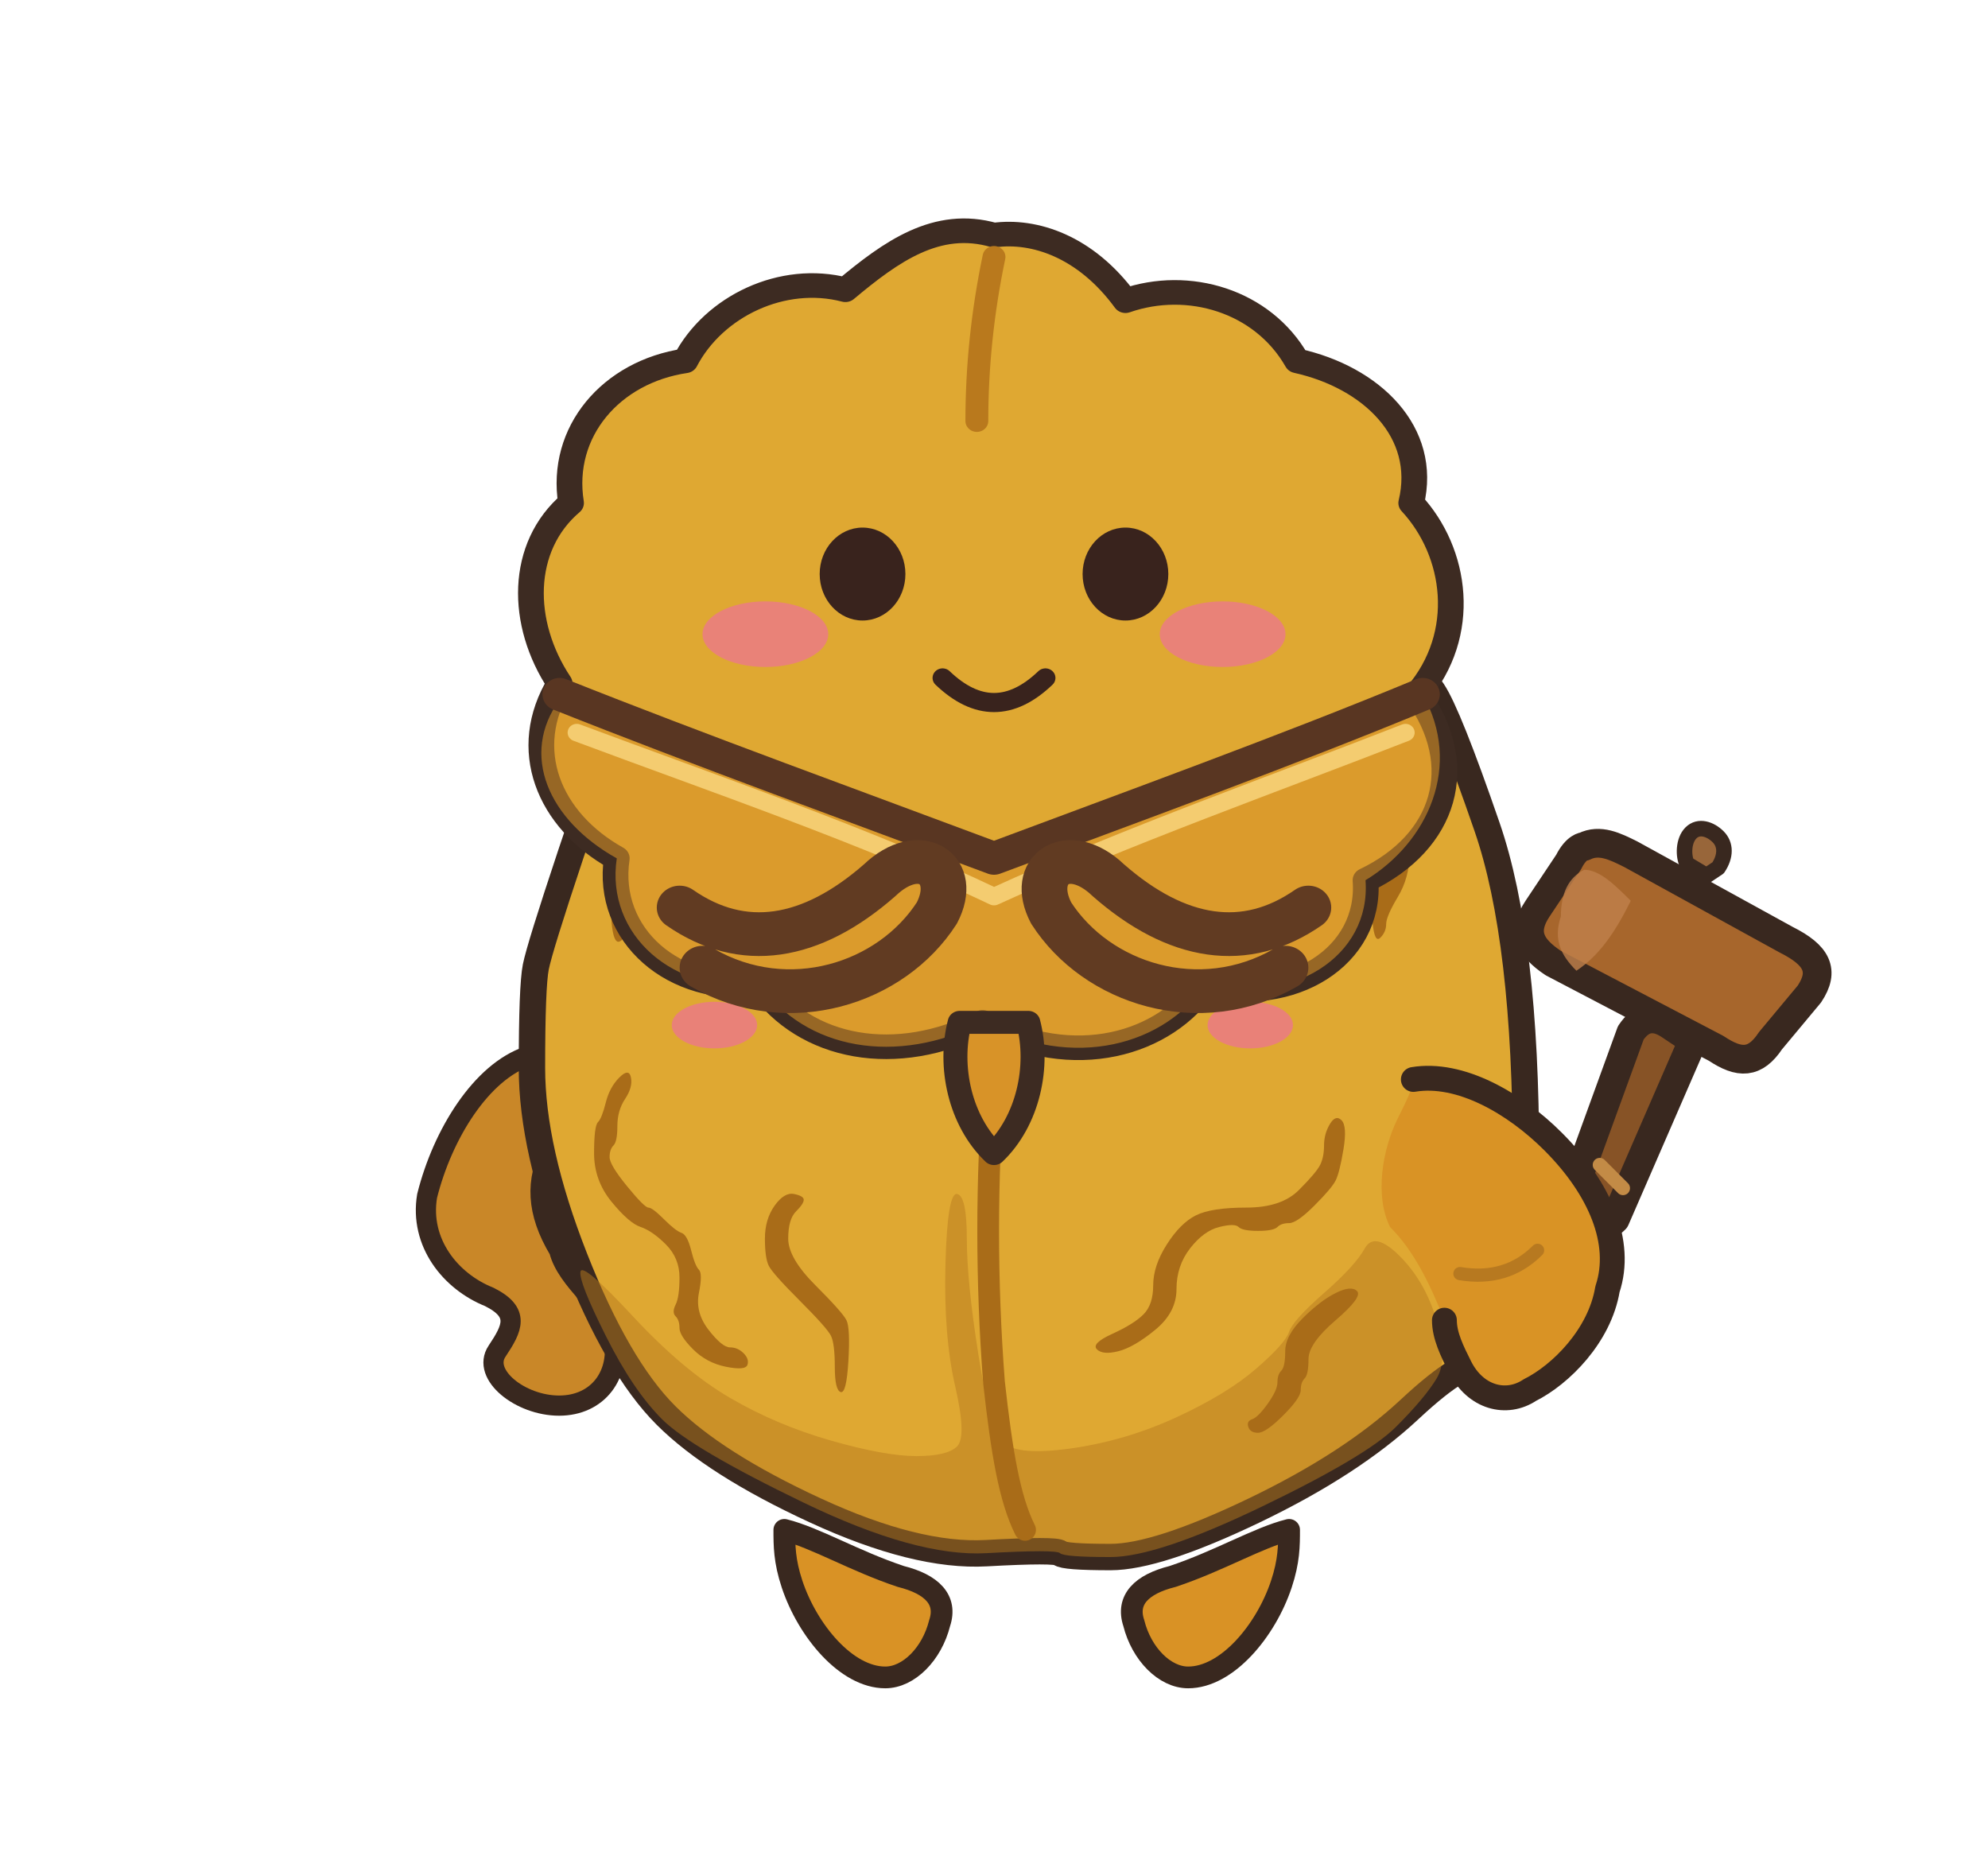
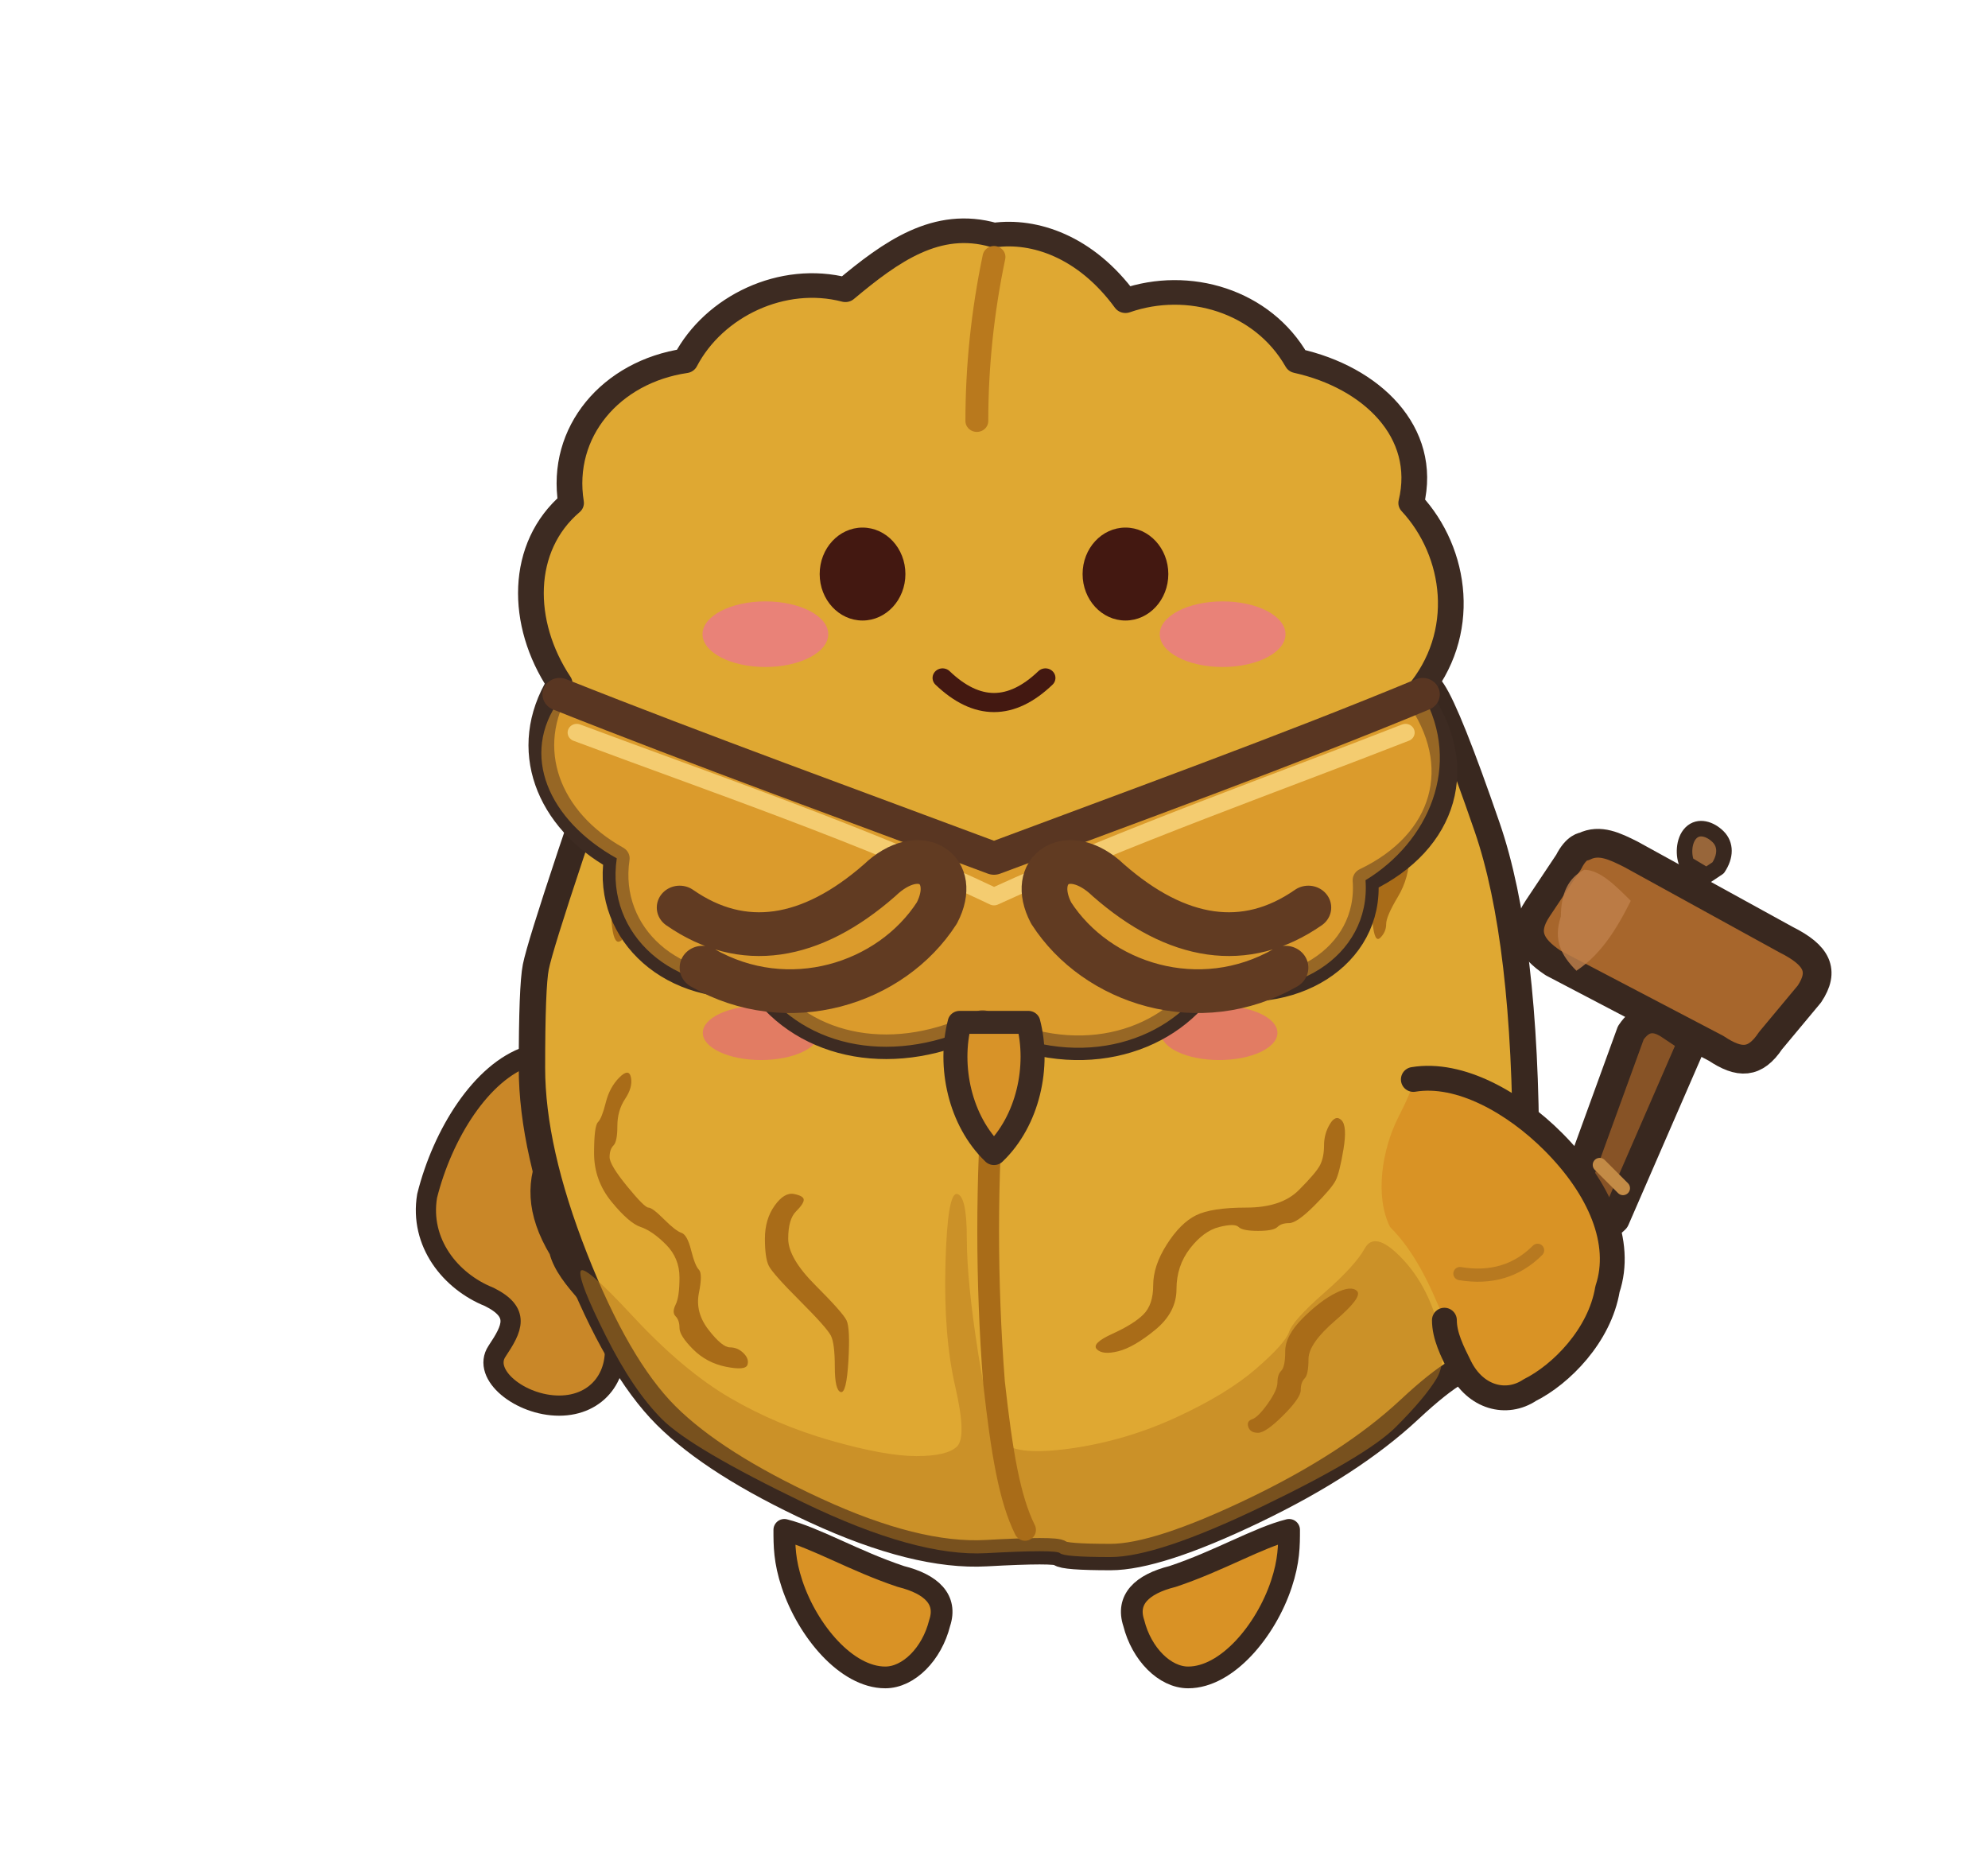
<svg xmlns="http://www.w3.org/2000/svg" width="320" height="300" viewBox="0 0 320 300">
  <g id="foot-left">
    <g transform="translate(-415 10) scale(1.25)">
      <path id="walnut-foot-left-shape" d="M 433 189 C 437 190 442 193 448 195 C 452 196 454 198 453 201 C 452 205 449 208 446 208 C 441 208 436 202 434 196 C 433 193 433 191 433 189 Z" fill="#d99225" stroke="#39281f" stroke-width="2.8" stroke-linejoin="round" />
    </g>
  </g>
  <g id="foot-right">
    <g transform="translate(-415 10) scale(1.25)">
      <path id="walnut-foot-right-shape" d="M 498 189 C 494 190 489 193 483 195 C 479 196 477 198 478 201 C 479 205 482 208 485 208 C 490 208 495 202 497 196 C 498 193 498 191 498 189 Z" fill="#d99225" stroke="#39281f" stroke-width="2.8" stroke-linejoin="round" />
    </g>
  </g>
  <g id="hammer">
    <g transform="translate(-415 10) scale(1.25)">
      <path id="walnut-hammer-handle" d="M 534 147 L 542 125 Q 544 122 547 124 L 550 126 L 540 149 Q 538 151 536 149 Z" fill="#875326" stroke="#39281f" stroke-width="3.7" stroke-linejoin="round" />
      <path id="walnut-hammer-cap" d="M 549.25 103.25 C 548.75 102.25 548.75 100.25 549.75 99.25 C 550.75 98.25 552.25 98.75 553.25 99.75 C 554.25 100.75 554.25 102.25 553.25 103.75 L 551.75 104.75 Z" fill="#98663a" stroke="#39281f" stroke-width="2" stroke-linejoin="round" />
      <path id="walnut-hammer-head" d="M 536 101 C 538 100 540 101 542 102 L 562 113 C 566 115 567 117 565 120 L 560 126 C 558 129 556 129 553 127 L 532 116 C 529 114 528 112 530 109 L 534 103 C 535 101 536 101 536 101 Z" fill="#a7662c" stroke="#39281f" stroke-width="3.7" stroke-linejoin="round" />
      <path id="walnut-hammer-head-highlight" d="M 536 104 C 538 104 540 106 542 108 C 540 112 538 115 535 117 C 533 115 532 113 533 110 C 533 107 534 105 536 104 Z" fill="#c0804a" opacity=".82" />
      <path id="walnut-hammer-grip" d="M 538 142 L 541 145" fill="none" stroke="#c38b46" stroke-width="1.8" stroke-linecap="round" />
    </g>
  </g>
  <g id="arm-left">
    <g transform="translate(-415 10) scale(1.25)">
      <path id="walnut-arm-left-shape" d="M 400 128 C 394 130 389 138 387 146 C 386 152 390 157 395 159 C 399 161 398 163 396 166 C 394 169 399 173 404 173 C 409 173 412 169 411 164 C 410 160 405 157 404 153 C 401 148 401 144 403 140 C 405 135 404 130 400 128 Z" fill="#c98728" stroke="#39281f" stroke-width="2.6" stroke-linejoin="round" />
      <path id="walnut-arm-left-crease" d="M 0 0" fill="none" opacity="0" />
    </g>
  </g>
  <g id="body">
    <g id="walnut-shell-art" transform="translate(-415 10) scale(1.25)">
      <path id="walnut-body-outline" d="M 459.50 52.00 Q 461.00 50.50 466.00 50.50 Q 471.00 50.50 474.50 53.50 Q 478.00 56.50 487.00 59.50 Q 496.00 62.50 499.50 64.50 Q 503.00 66.50 508.75 72.25 Q 514.50 78.00 516.50 81.00 Q 518.50 84.00 523.50 98.50 Q 528.50 113.00 528.50 141.00 Q 528.50 169.00 526.75 169.25 Q 525.00 169.50 523.00 168.00 Q 521.00 166.50 513.50 173.50 Q 506.00 180.50 493.50 186.50 Q 481.00 192.50 475.00 192.50 Q 469.00 192.50 468.50 192.00 Q 468.00 191.50 459.00 192.00 Q 450.00 192.50 437.00 186.50 Q 424.00 180.50 417.75 174.25 Q 411.50 168.00 406.00 154.00 Q 400.50 140.00 400.50 129.50 Q 400.50 119.00 401.00 116.50 Q 401.50 114.00 405.50 102.00 Q 409.50 90.00 412.00 85.00 Q 414.50 80.00 419.75 74.25 Q 425.00 68.50 428.00 66.50 Q 431.00 64.50 435.00 62.50 Q 439.00 60.50 444.00 59.50 Q 449.00 58.50 453.50 56.00 Q 458.00 53.50 459.50 52.00 Z" fill="#dfa832" stroke="#39281f" stroke-width="3.4" stroke-linejoin="round" />
      <path id="walnut-body-bottom-shade" d="M 453.75 154.75 Q 454.00 145.50 455.25 145.75 Q 456.50 146.00 456.50 151.50 Q 456.50 157.00 458.00 166.50 Q 459.50 176.00 461.25 177.75 Q 463.00 179.50 470.00 178.50 Q 477.00 177.50 483.50 174.50 Q 490.00 171.50 493.75 168.25 Q 497.50 165.00 498.00 163.50 Q 498.50 162.00 502.50 158.50 Q 506.50 155.00 507.75 152.75 Q 509.00 150.50 512.25 153.75 Q 515.50 157.00 517.00 162.00 Q 518.50 167.00 517.00 169.50 Q 515.50 172.00 511.75 175.75 Q 508.00 179.50 494.50 186.00 Q 481.00 192.50 475.00 192.50 Q 469.00 192.50 468.50 192.00 Q 468.00 191.50 459.00 192.00 Q 450.00 192.50 435.50 185.50 Q 421.00 178.50 417.25 174.75 Q 413.50 171.00 410.00 164.00 Q 406.50 157.00 406.75 155.75 Q 407.00 154.50 413.50 161.50 Q 420.00 168.50 426.00 172.00 Q 432.00 175.50 439.00 177.50 Q 446.00 179.50 450.00 179.50 Q 454.00 179.50 455.25 178.25 Q 456.50 177.00 455.00 170.50 Q 453.50 164.00 453.75 154.75 Z" fill="#b7791d" opacity=".5" />
      <path id="walnut-top-highlight" d="M 424 75 C 428 70 433 69 436 71 C 435 75 430 79 427 81 C 424 82 422 79 424 75 Z" fill="#ffe596" opacity=".82" />
      <path id="walnut-brain-crease-top-center" d="M 460 52 C 458 60 454 69 453 77 C 452 83 452 89 451 94" fill="none" stroke="#b47820" stroke-width="2.4" stroke-linecap="round" />
      <path id="walnut-brain-crease-bottom-center" d="M 460 131 C 459 144 459 157 460 170 C 461 179 462 185 464 189" fill="none" stroke="#a96c18" stroke-width="2.8" stroke-linecap="round" />
      <path id="walnut-brain-groove-left-top" d="M 446.50 69.00 Q 447.00 68.50 448.50 68.50 Q 450.00 68.50 450.75 69.25 Q 451.50 70.00 450.75 70.75 Q 450.00 71.50 448.00 71.50 Q 446.00 71.50 444.25 72.75 Q 442.50 74.00 441.50 76.00 Q 440.50 78.00 440.50 81.00 Q 440.50 84.00 440.00 85.00 Q 439.50 86.00 438.25 86.75 Q 437.00 87.50 436.00 87.50 Q 435.00 87.50 434.75 86.75 Q 434.50 86.00 436.50 84.00 Q 438.50 82.00 438.50 78.50 Q 438.50 75.00 439.00 74.00 Q 439.50 73.00 440.75 71.75 Q 442.00 70.50 444.00 70.00 Q 446.00 69.50 446.50 69.00 Z M 419.75 89.75 Q 422.00 87.50 424.00 87.50 Q 426.00 87.50 426.25 88.25 Q 426.50 89.00 424.75 89.75 Q 423.00 90.50 421.75 91.75 Q 420.50 93.00 420.00 94.00 Q 419.50 95.00 420.00 98.00 Q 420.50 101.00 420.00 102.00 Q 419.50 103.00 416.50 105.50 Q 413.50 108.00 413.00 109.00 Q 412.50 110.00 412.50 111.50 Q 412.50 113.00 411.75 113.25 Q 411.00 113.50 410.75 110.75 Q 410.50 108.00 414.00 104.50 Q 417.50 101.00 417.00 98.00 Q 416.50 95.00 417.00 94.50 Q 417.50 94.00 417.50 93.00 Q 417.50 92.00 419.75 89.75 Z" fill="#a96c18" />
      <path id="walnut-brain-groove-right-top" d="M 479.25 70.25 Q 480.00 69.50 480.25 73.25 Q 480.50 77.00 482.25 78.75 Q 484.00 80.50 486.00 81.00 Q 488.00 81.50 489.75 83.75 Q 491.50 86.00 491.50 89.00 Q 491.50 92.00 491.00 92.50 Q 490.50 93.00 490.25 94.25 Q 490.00 95.50 489.50 95.50 Q 489.00 95.50 488.25 94.75 Q 487.50 94.00 487.50 93.00 Q 487.50 92.00 488.00 91.50 Q 488.50 91.00 488.50 88.50 Q 488.50 86.00 487.25 84.75 Q 486.00 83.50 484.00 83.00 Q 482.00 82.50 480.25 80.75 Q 478.50 79.00 478.50 75.00 Q 478.50 71.00 479.25 70.25 Z M 495.00 72.50 Q 495.00 71.50 496.50 71.50 Q 498.00 71.50 501.25 74.25 Q 504.50 77.00 505.50 79.00 Q 506.50 81.00 506.50 82.50 Q 506.50 84.00 507.00 84.50 Q 507.50 85.00 507.00 86.00 Q 506.50 87.00 506.50 89.50 Q 506.50 92.00 508.25 93.75 Q 510.00 95.50 510.50 95.50 Q 511.00 95.50 512.25 97.25 Q 513.50 99.00 513.50 102.00 Q 513.50 105.00 512.00 107.50 Q 510.50 110.00 510.50 111.00 Q 510.50 112.00 509.75 112.75 Q 509.00 113.50 508.75 110.75 Q 508.50 108.00 509.50 106.00 Q 510.50 104.00 510.50 102.00 Q 510.50 100.00 507.50 97.00 Q 504.50 94.00 504.50 89.50 Q 504.50 85.00 504.00 84.50 Q 503.50 84.00 503.50 82.50 Q 503.50 81.00 503.00 80.00 Q 502.50 79.00 499.75 76.25 Q 497.00 73.50 496.00 73.50 Q 495.00 73.50 495.00 72.50 Z" fill="#a96c18" />
      <path id="walnut-brain-groove-left-bottom" d="M 411.75 130.75 Q 413.00 129.50 413.25 130.75 Q 413.50 132.00 412.50 133.50 Q 411.50 135.00 411.50 137.00 Q 411.50 139.00 411.00 139.50 Q 410.50 140.00 410.50 141.00 Q 410.50 142.00 412.75 144.75 Q 415.00 147.50 415.50 147.50 Q 416.00 147.50 417.50 149.00 Q 419.00 150.50 419.75 150.75 Q 420.50 151.00 421.00 153.00 Q 421.50 155.00 422.00 155.50 Q 422.50 156.00 422.00 158.50 Q 421.50 161.00 423.25 163.25 Q 425.00 165.50 426.00 165.50 Q 427.00 165.50 427.75 166.25 Q 428.50 167.00 428.25 167.75 Q 428.00 168.50 425.50 168.00 Q 423.00 167.50 421.25 165.75 Q 419.50 164.00 419.50 163.00 Q 419.50 162.00 419.00 161.50 Q 418.50 161.00 419.00 160.00 Q 419.50 159.00 419.50 156.50 Q 419.50 154.00 417.75 152.25 Q 416.00 150.50 414.50 150.00 Q 413.00 149.50 410.75 146.75 Q 408.50 144.00 408.50 140.50 Q 408.50 137.00 409.00 136.50 Q 409.50 136.00 410.00 134.00 Q 410.50 132.00 411.75 130.75 Z M 431.75 147.25 Q 433.00 145.50 434.25 145.75 Q 435.50 146.00 435.50 146.50 Q 435.50 147.00 434.50 148.00 Q 433.50 149.00 433.50 151.50 Q 433.50 154.00 437.00 157.50 Q 440.50 161.00 441.00 162.00 Q 441.50 163.00 441.25 167.25 Q 441.00 171.50 440.25 171.25 Q 439.50 171.00 439.50 168.00 Q 439.50 165.00 439.00 164.00 Q 438.50 163.00 435.00 159.50 Q 431.50 156.00 431.00 155.00 Q 430.50 154.00 430.50 151.50 Q 430.50 149.00 431.75 147.25 Z" fill="#a96c18" />
      <path id="walnut-brain-groove-right-bottom" d="M 503.25 136.75 Q 504.00 135.50 504.75 136.25 Q 505.50 137.00 505.00 140.00 Q 504.50 143.00 504.00 144.00 Q 503.50 145.00 501.25 147.25 Q 499.00 149.50 498.00 149.50 Q 497.00 149.50 496.50 150.00 Q 496.00 150.50 494.00 150.50 Q 492.00 150.50 491.50 150.00 Q 491.00 149.50 489.00 150.00 Q 487.00 150.50 485.25 152.75 Q 483.50 155.00 483.50 158.00 Q 483.50 161.00 480.75 163.25 Q 478.00 165.50 476.00 166.00 Q 474.00 166.50 473.25 165.75 Q 472.50 165.00 475.25 163.75 Q 478.00 162.50 479.25 161.25 Q 480.50 160.00 480.50 157.50 Q 480.50 155.00 482.25 152.25 Q 484.00 149.50 486.00 148.50 Q 488.00 147.50 492.50 147.50 Q 497.00 147.50 499.25 145.25 Q 501.50 143.00 502.00 142.00 Q 502.50 141.00 502.50 139.50 Q 502.50 138.00 503.25 136.75 Z M 504.00 158.50 Q 506.00 157.50 506.75 158.25 Q 507.50 159.00 504.00 162.00 Q 500.50 165.00 500.50 167.00 Q 500.50 169.00 500.00 169.50 Q 499.50 170.00 499.50 171.00 Q 499.50 172.00 497.25 174.25 Q 495.00 176.50 494.00 176.50 Q 493.00 176.50 492.75 175.75 Q 492.50 175.00 493.25 174.75 Q 494.00 174.50 495.25 172.75 Q 496.50 171.00 496.50 170.00 Q 496.50 169.00 497.00 168.50 Q 497.50 168.00 497.50 166.00 Q 497.50 164.00 499.75 161.75 Q 502.00 159.50 504.00 158.50 Z" fill="#a96c18" />
      <path id="walnut-side-brain-groove-left" d="M 0 0" fill="none" opacity="0" />
      <path id="walnut-side-brain-groove-right" d="M 0 0" fill="none" opacity="0" />
    </g>
    <g id="face-neutral" transform="translate(-415 10) scale(1.25)">
-       <ellipse id="neutral-blush-left" cx="424" cy="124" rx="5.5" ry="3.0" fill="#e98178" />
-       <ellipse id="neutral-blush-right" cx="493" cy="124" rx="5.5" ry="3.0" fill="#e98178" />
-       <ellipse id="neutral-eye-left" cx="438" cy="112" rx="6.3" ry="6.7" fill="#352019" />
-       <ellipse id="neutral-eye-right" cx="480" cy="112" rx="6.3" ry="6.7" fill="#352019" />
-       <path id="neutral-mouth" d="M451 122 C454 127 461 127 466 122" fill="none" stroke="#352019" stroke-width="2.6" stroke-linecap="round" />
+       <ellipse id="neutral-blush-left" cx="430" cy="125" rx="7.5" ry="3.5" fill="#e27c63" />
+       <ellipse id="neutral-blush-right" cx="489" cy="125" rx="7.5" ry="3.5" fill="#e27c63" />
+       <ellipse id="neutral-eye-left" cx="438.5" cy="113" rx="6.7" ry="7.2" fill="#431811" />
+       <ellipse id="neutral-eye-right" cx="480.5" cy="113" rx="6.7" ry="7.2" fill="#431811" />
+       <path id="neutral-mouth" d="M451.5 122 C454.5 128 461.5 128 466.5 122" fill="none" stroke="#431811" stroke-width="2.6" stroke-linecap="round" />
    </g>
    <g id="face-happy" transform="translate(0 10)">
      <ellipse id="walnut-happy-blush-left" cx="111" cy="137" rx="12" ry="6" fill="#e98278" />
      <ellipse id="walnut-happy-blush-right" cx="209" cy="137" rx="12" ry="6" fill="#e98278" />
-       <path id="walnut-happy-eyes-mouth" d="M126 121 Q135 109 144 121 M176 121 Q185 109 194 121 M146 143 Q160 162 174 143 Z" fill="#39231d" stroke="#39231d" stroke-width="3.5" stroke-linecap="round" stroke-linejoin="round" />
+       <path id="walnut-happy-eyes-mouth" d="M126 121 Q135 109 144 121 M176 121 Q185 109 194 121 M146 143 Q160 162 174 143 Z" fill="#431811" stroke="#431811" stroke-width="3.5" stroke-linecap="round" stroke-linejoin="round" />
    </g>
    <g id="face-focused" transform="translate(0 10)">
-       <path id="walnut-focused-brows" d="M125 109 L144 114 M176 114 L195 109" fill="none" stroke="#39231d" stroke-width="3.5" stroke-linecap="round" />
-       <ellipse id="walnut-focused-eye-left" cx="135" cy="121" rx="8" ry="9" fill="#39231d" />
-       <ellipse id="walnut-focused-eye-right" cx="185" cy="121" rx="8" ry="9" fill="#39231d" />
-       <path id="walnut-focused-mouth" d="M150 150 L170 150" fill="none" stroke="#39231d" stroke-width="3.5" stroke-linecap="round" />
+       <path id="walnut-focused-brows" d="M125 109 L144 114 M176 114 L195 109" fill="none" stroke="#431811" stroke-width="3.5" stroke-linecap="round" />
+       <ellipse id="walnut-focused-eye-left" cx="135" cy="121" rx="8" ry="9" fill="#431811" />
+       <ellipse id="walnut-focused-eye-right" cx="185" cy="121" rx="8" ry="9" fill="#431811" />
+       <path id="walnut-focused-mouth" d="M150 150 L170 150" fill="none" stroke="#431811" stroke-width="3.5" stroke-linecap="round" />
    </g>
    <g id="face-attack" transform="translate(0 10)">
-       <path id="walnut-attack-brows" d="M125 110 L144 115 M176 115 L195 110" fill="none" stroke="#39231d" stroke-width="3.5" stroke-linecap="round" />
-       <ellipse id="walnut-attack-eye-left" cx="135" cy="121" rx="8" ry="9" fill="#39231d" />
-       <ellipse id="walnut-attack-eye-right" cx="185" cy="121" rx="8" ry="9" fill="#39231d" />
-       <ellipse id="walnut-attack-mouth" cx="160" cy="151" rx="5" ry="7" fill="#39231d" />
+       <path id="walnut-attack-brows" d="M125 110 L144 115 M176 115 L195 110" fill="none" stroke="#431811" stroke-width="3.5" stroke-linecap="round" />
+       <ellipse id="walnut-attack-eye-left" cx="135" cy="121" rx="8" ry="9" fill="#431811" />
+       <ellipse id="walnut-attack-eye-right" cx="185" cy="121" rx="8" ry="9" fill="#431811" />
+       <ellipse id="walnut-attack-mouth" cx="160" cy="151" rx="5" ry="7" fill="#431811" />
    </g>
    <g id="face-surprised" transform="translate(0 10)">
-       <ellipse id="walnut-surprised-eye-left" cx="135" cy="121" rx="8.5" ry="9.5" fill="none" stroke="#39231d" stroke-width="3.5" />
-       <ellipse id="walnut-surprised-eye-right" cx="185" cy="121" rx="8.5" ry="9.5" fill="none" stroke="#39231d" stroke-width="3.5" />
-       <ellipse id="walnut-surprised-mouth" cx="160" cy="151" rx="5" ry="7" fill="none" stroke="#39231d" stroke-width="3.5" />
+       <ellipse id="walnut-surprised-eye-left" cx="135" cy="121" rx="8.5" ry="9.5" fill="none" stroke="#431811" stroke-width="3.5" />
+       <ellipse id="walnut-surprised-eye-right" cx="185" cy="121" rx="8.5" ry="9.5" fill="none" stroke="#431811" stroke-width="3.5" />
+       <ellipse id="walnut-surprised-mouth" cx="160" cy="151" rx="5" ry="7" fill="none" stroke="#431811" stroke-width="3.5" />
    </g>
    <g id="face-hurt" transform="translate(0 10)">
-       <path id="walnut-hurt-eyes" d="M127 113 L143 129 M143 113 L127 129 M177 113 L193 129 M193 113 L177 129" fill="none" stroke="#39231d" stroke-width="3.5" stroke-linecap="round" />
-       <path id="walnut-hurt-mouth" d="M148 153 Q160 142 172 153" fill="none" stroke="#39231d" stroke-width="3.5" stroke-linecap="round" />
+       <path id="walnut-hurt-eyes" d="M127 113 L143 129 M143 113 L127 129 M177 113 L193 129 M193 113 L177 129" fill="none" stroke="#431811" stroke-width="3.5" stroke-linecap="round" />
+       <path id="walnut-hurt-mouth" d="M148 153 Q160 142 172 153" fill="none" stroke="#431811" stroke-width="3.5" stroke-linecap="round" />
    </g>
    <g id="face-hungry" transform="translate(0 10)">
-       <ellipse id="walnut-hungry-eye-left" cx="135" cy="121" rx="8" ry="9" fill="#39231d" />
-       <ellipse id="walnut-hungry-eye-right" cx="185" cy="121" rx="8" ry="9" fill="#39231d" />
-       <path id="walnut-hungry-mouth" d="M160 145 C152 145 151 157 160 162 C169 157 168 145 160 145 Z" fill="#39231d" />
+       <ellipse id="walnut-hungry-eye-left" cx="135" cy="121" rx="8" ry="9" fill="#431811" />
+       <ellipse id="walnut-hungry-eye-right" cx="185" cy="121" rx="8" ry="9" fill="#431811" />
+       <path id="walnut-hungry-mouth" d="M160 145 C152 145 151 157 160 162 C169 157 168 145 160 145 Z" fill="#431811" />
    </g>
    <g id="face-dead" transform="translate(0 10)">
-       <path id="walnut-dead-eyes" d="M127 113 L143 129 M143 113 L127 129 M177 113 L193 129 M193 113 L177 129" fill="none" stroke="#39231d" stroke-width="3.5" stroke-linecap="round" />
-       <path id="walnut-dead-mouth" d="M151 152 L169 152" fill="none" stroke="#39231d" stroke-width="3.5" stroke-linecap="round" />
+       <path id="walnut-dead-eyes" d="M127 113 L143 129 M143 113 L127 129 M177 113 L193 129 M193 113 L177 129" fill="none" stroke="#431811" stroke-width="3.5" stroke-linecap="round" />
+       <path id="walnut-dead-mouth" d="M151 152 L169 152" fill="none" stroke="#431811" stroke-width="3.5" stroke-linecap="round" />
    </g>
  </g>
  <g id="arm-right">
    <g transform="translate(-415 10) scale(1.25)">
      <path id="walnut-arm-right-shape" d="M 514 131 C 520 130 527 134 532 139 C 538 145 541 152 539 158 C 538 164 533 169 529 171 C 523 172 520 168 518 162 C 516 157 514 153 511 150 C 509 146 510 140 512 136 C 513 134 514 132 514 131 Z" fill="#d99325" />
      <path id="walnut-arm-right-outline" d="M 514 131 C 520 130 527 134 532 139 C 538 145 541 152 539 158 C 538 164 533 169 529 171 C 526 173 522 172 520 168 C 519 166 518 164 518 162" fill="none" stroke="#39281f" stroke-width="3.2" stroke-linecap="round" stroke-linejoin="round" />
      <path id="walnut-arm-right-crease" d="M530 153 Q526 157 520 156" fill="none" stroke="#b77920" stroke-width="1.7" stroke-linecap="round" />
    </g>
  </g>
  <g id="guard-form" transform="translate(160 0) scale(.92 .88) translate(-160 0)">
    <path id="walnut-guard-shell" d="M160 43 C150 40 142 46 134 53 C123 50 111 56 106 66 C93 68 84 79 86 92 C77 100 77 114 84 125 C77 137 82 150 94 157 C92 171 104 182 119 180 C127 192 143 195 158 187 C174 196 190 191 197 180 C212 184 226 175 225 161 C239 154 243 140 234 127 C243 116 241 101 233 92 C236 79 226 69 213 66 C207 55 194 51 183 55 C176 45 167 42 160 43 Z" fill="#dfa832" stroke="#3d2b22" stroke-width="4.5" stroke-linejoin="round" />
    <path id="walnut-guard-lower-shell" d="M84 128 C106 136 137 144 160 157 C183 143 211 135 235 127 C242 140 236 154 225 161 C226 175 212 184 197 180 C190 191 174 196 158 187 C143 195 127 192 119 180 C104 182 92 171 94 157 C82 150 77 138 84 128 Z" fill="#d89328" opacity=".58" />
    <path id="walnut-guard-rim-shadow" d="M84 127 C108 137 137 148 160 157 C183 148 212 137 235 127" fill="none" stroke="#593622" stroke-width="6" stroke-linecap="round" stroke-linejoin="round" />
    <path id="walnut-guard-rim-highlight" d="M87 134 C110 143 138 153 160 164 C183 153 210 143 232 134" fill="none" stroke="#f4cc70" stroke-width="3.2" stroke-linecap="round" stroke-linejoin="round" />
    <path id="walnut-guard-top-crease" d="M160 47 Q157 62 157 77" fill="none" stroke="#b9791d" stroke-width="4" stroke-linecap="round" />
    <ellipse id="walnut-guard-blush-left" cx="120" cy="116" rx="11" ry="6" fill="#e98278" />
    <ellipse id="walnut-guard-blush-right" cx="200" cy="116" rx="11" ry="6" fill="#e98278" />
-     <ellipse id="walnut-guard-eye-left" cx="137" cy="105" rx="7.5" ry="8.5" fill="#39231d" />
-     <ellipse id="walnut-guard-eye-right" cx="183" cy="105" rx="7.5" ry="8.5" fill="#39231d" />
-     <path id="walnut-guard-mouth" d="M151 124 Q160 133 169 124" fill="none" stroke="#39231d" stroke-width="3.5" stroke-linecap="round" />
+     <ellipse id="walnut-guard-eye-left" cx="137" cy="105" rx="7.5" ry="8.5" fill="#431811" />
+     <ellipse id="walnut-guard-eye-right" cx="183" cy="105" rx="7.5" ry="8.5" fill="#431811" />
+     <path id="walnut-guard-mouth" d="M151 124 Q160 133 169 124" fill="none" stroke="#431811" stroke-width="3.5" stroke-linecap="round" />
    <path id="walnut-guard-arm-left" d="M105 166 C116 174 128 172 140 161 C147 154 154 159 150 167 C142 180 124 186 109 177" fill="none" stroke="#613b22" stroke-width="8" stroke-linecap="round" stroke-linejoin="round" />
    <path id="walnut-guard-arm-right" d="M215 166 C204 174 192 172 180 161 C173 154 166 159 170 167 C178 180 196 186 211 177" fill="none" stroke="#613b22" stroke-width="8" stroke-linecap="round" stroke-linejoin="round" />
    <path id="walnut-guard-foot" d="M154 187 C152 195 154 205 160 211 C166 205 168 195 166 187 Z" fill="#d89328" stroke="#3d2b22" stroke-width="4.2" stroke-linejoin="round" />
  </g>
</svg>
